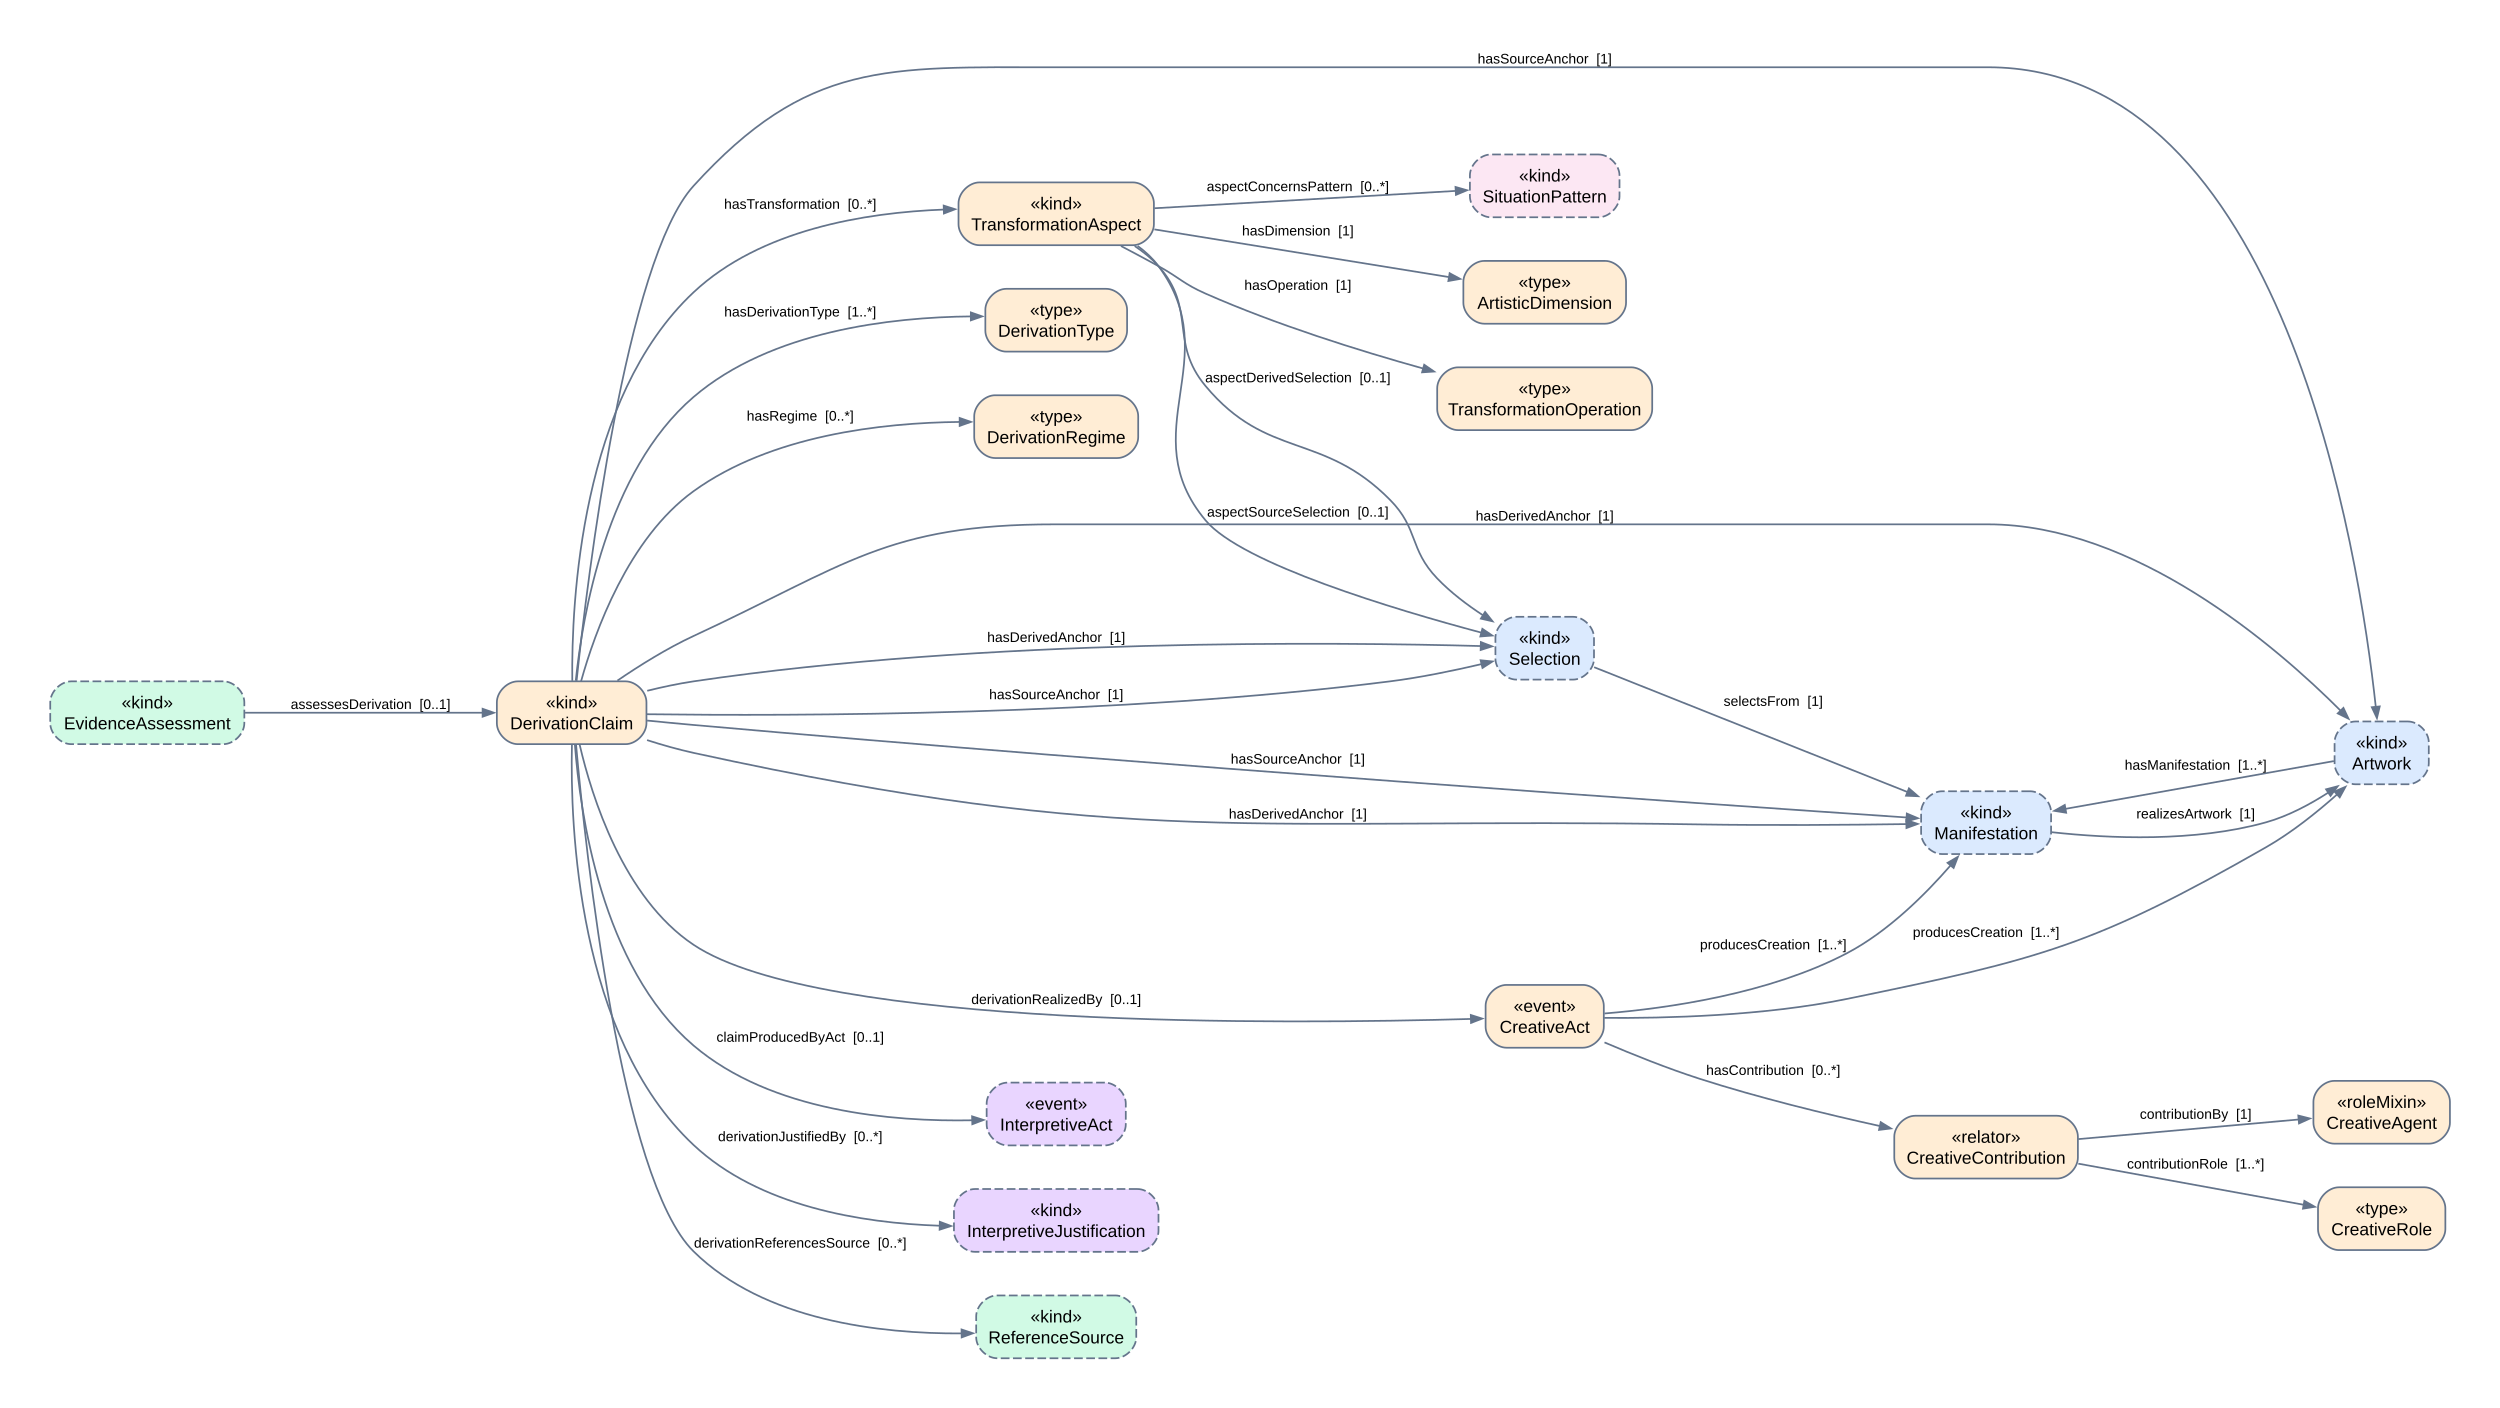
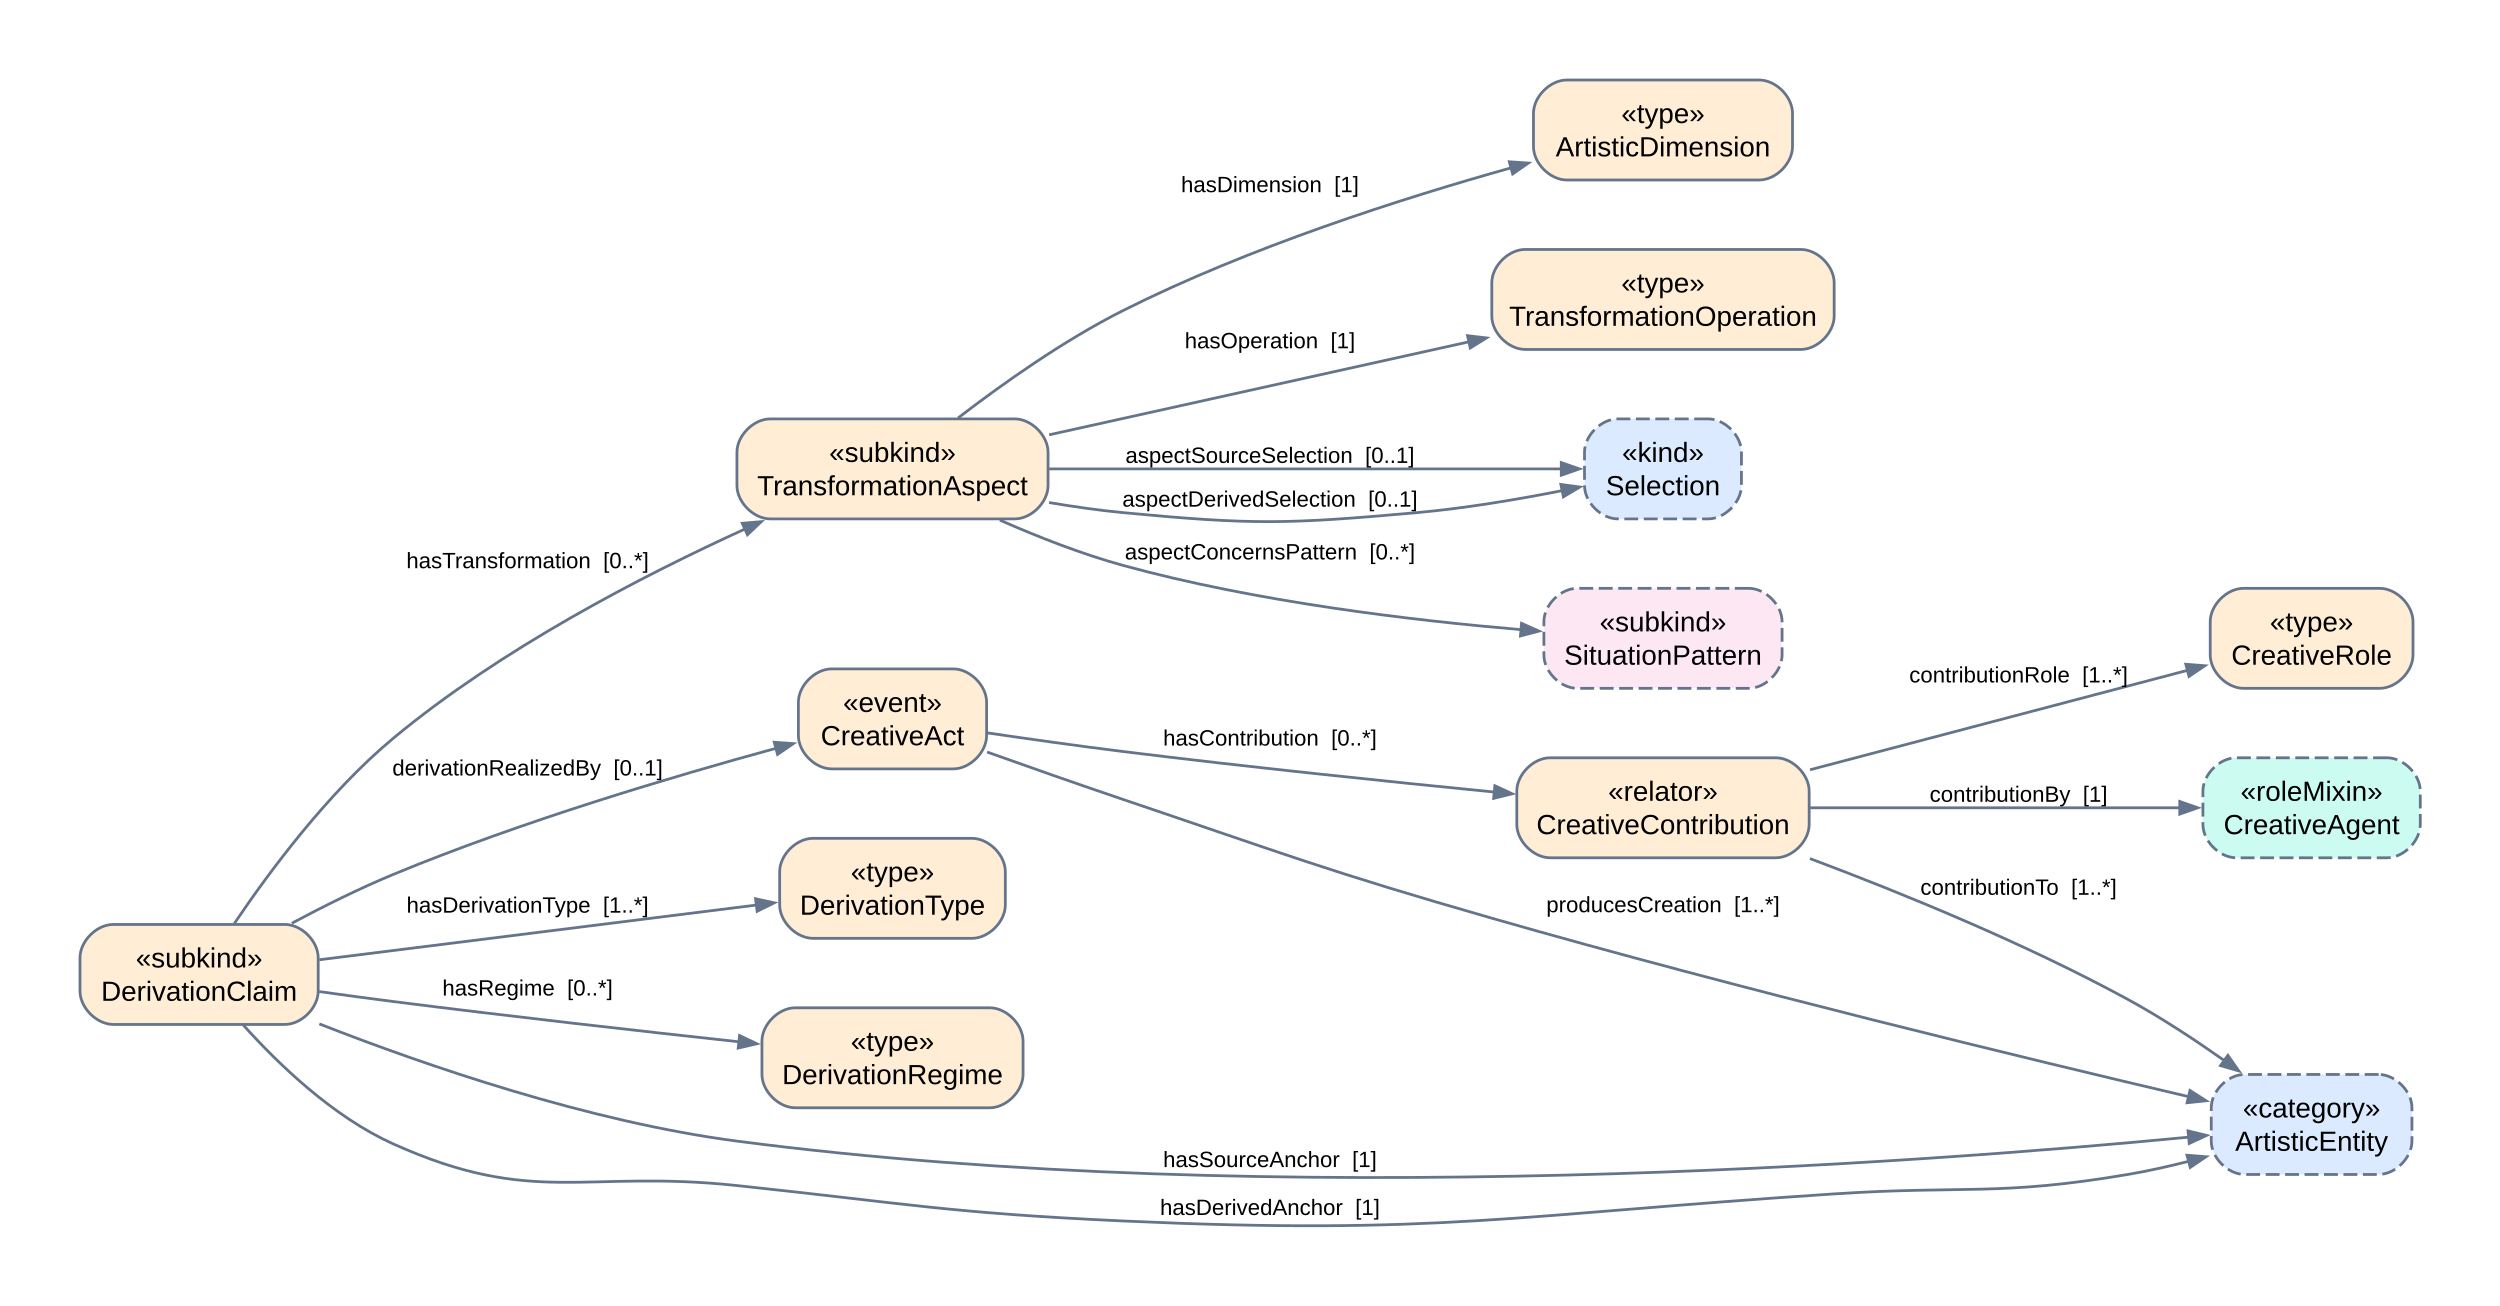
- <svg xmlns="http://www.w3.org/2000/svg" width="1433pt" height="807pt" viewBox="0.00 0.00 1433.00 807.00">
-   <g id="graph0" class="graph" transform="scale(1 1) rotate(0) translate(28.8 778.55)">
-     <polygon fill="white" stroke="none" points="-28.8,28.8 -28.8,-778.55 1404.3,-778.55 1404.3,28.8 -28.8,28.8" />
+ <svg xmlns="http://www.w3.org/2000/svg" width="900pt" height="470pt" viewBox="0.00 0.00 900.00 470.00">
+   <g id="graph0" class="graph" transform="scale(1 1) rotate(0) translate(28.8 441.36)">
+     <polygon fill="white" stroke="none" points="-28.8,28.8 -28.8,-441.36 871.3,-441.36 871.3,28.8 -28.8,28.8" />
    <g id="node1" class="node">
-       <path fill="#ffedd5" stroke="#64748b" d="M329.75,-388C329.75,-388 268,-388 268,-388 262,-388 256,-382 256,-376 256,-376 256,-364 256,-364 256,-358 262,-352 268,-352 268,-352 329.75,-352 329.75,-352 335.75,-352 341.75,-358 341.75,-364 341.75,-364 341.75,-376 341.75,-376 341.75,-382 335.75,-388 329.75,-388" />
-       <text xml:space="preserve" text-anchor="middle" x="298.88" y="-372.5" font-family="Arial" font-size="10.00">«kind»</text>
-       <text xml:space="preserve" text-anchor="middle" x="298.88" y="-360.5" font-family="Arial" font-size="10.00">DerivationClaim</text>
+       <path fill="#ffedd5" stroke="#64748b" d="M73.75,-108.56C73.75,-108.56 12,-108.56 12,-108.56 6,-108.56 0,-102.56 0,-96.56 0,-96.56 0,-84.56 0,-84.56 0,-78.56 6,-72.56 12,-72.56 12,-72.56 73.75,-72.56 73.75,-72.56 79.75,-72.56 85.75,-78.56 85.75,-84.56 85.75,-84.56 85.75,-96.56 85.75,-96.56 85.75,-102.56 79.75,-108.56 73.75,-108.56" />
+       <text xml:space="preserve" text-anchor="middle" x="42.88" y="-93.06" font-family="Arial" font-size="10.00">«subkind»</text>
+       <text xml:space="preserve" text-anchor="middle" x="42.88" y="-81.06" font-family="Arial" font-size="10.00">DerivationClaim</text>
    </g>
    <g id="node2" class="node">
-       <path fill="#ffedd5" stroke="#64748b" d="M620.62,-674C620.62,-674 532.62,-674 532.62,-674 526.62,-674 520.62,-668 520.62,-662 520.62,-662 520.62,-650 520.62,-650 520.62,-644 526.62,-638 532.62,-638 532.62,-638 620.62,-638 620.62,-638 626.62,-638 632.62,-644 632.62,-650 632.62,-650 632.62,-662 632.62,-662 632.62,-668 626.62,-674 620.62,-674" />
-       <text xml:space="preserve" text-anchor="middle" x="576.62" y="-658.5" font-family="Arial" font-size="10.00">«kind»</text>
-       <text xml:space="preserve" text-anchor="middle" x="576.62" y="-646.5" font-family="Arial" font-size="10.00">TransformationAspect</text>
+       <path fill="#ffedd5" stroke="#64748b" d="M336.5,-290.56C336.5,-290.56 248.5,-290.56 248.5,-290.56 242.5,-290.56 236.5,-284.56 236.5,-278.56 236.5,-278.56 236.5,-266.56 236.5,-266.56 236.5,-260.56 242.5,-254.56 248.5,-254.56 248.5,-254.56 336.5,-254.56 336.5,-254.56 342.5,-254.56 348.5,-260.56 348.5,-266.56 348.5,-266.56 348.5,-278.56 348.5,-278.56 348.5,-284.56 342.5,-290.56 336.5,-290.56" />
+       <text xml:space="preserve" text-anchor="middle" x="292.5" y="-275.06" font-family="Arial" font-size="10.00">«subkind»</text>
+       <text xml:space="preserve" text-anchor="middle" x="292.5" y="-263.06" font-family="Arial" font-size="10.00">TransformationAspect</text>
+     </g>
+     <g id="edge5" class="edge">
+       <path fill="none" stroke="#64748b" d="M55.57,-108.91C68.06,-127.43 89.23,-156.01 112.75,-175.56 151.35,-207.64 202.2,-234 239.79,-251.1" />
+       <polygon fill="#64748b" stroke="#64748b" points="238.41,-252.98 245.27,-253.57 240.27,-248.83 238.41,-252.98" />
+       <text xml:space="preserve" text-anchor="middle" x="161.12" y="-236.81" font-family="Arial" font-size="8.00">hasTransformation  [0..*]</text>
+     </g>
+     <g id="node3" class="node">
+       <path fill="#ffedd5" stroke="#64748b" d="M314.38,-200.56C314.38,-200.56 270.62,-200.56 270.62,-200.56 264.62,-200.56 258.62,-194.56 258.62,-188.56 258.62,-188.56 258.62,-176.56 258.62,-176.56 258.62,-170.56 264.62,-164.56 270.62,-164.56 270.62,-164.56 314.38,-164.56 314.38,-164.56 320.38,-164.56 326.38,-170.56 326.38,-176.56 326.38,-176.56 326.38,-188.56 326.38,-188.56 326.38,-194.56 320.38,-200.56 314.38,-200.56" />
+       <text xml:space="preserve" text-anchor="middle" x="292.5" y="-185.06" font-family="Arial" font-size="10.00">«event»</text>
+       <text xml:space="preserve" text-anchor="middle" x="292.5" y="-173.06" font-family="Arial" font-size="10.00">CreativeAct</text>
+     </g>
+     <g id="edge11" class="edge">
+       <path fill="none" stroke="#64748b" d="M76.24,-108.99C87.58,-115.04 100.53,-121.5 112.75,-126.56 158.89,-145.67 214,-162 250.72,-172.02" />
+       <polygon fill="#64748b" stroke="#64748b" points="249.93,-174.16 256.8,-173.66 251.12,-169.77 249.93,-174.16" />
+       <text xml:space="preserve" text-anchor="middle" x="161.12" y="-162.18" font-family="Arial" font-size="8.00">derivationRealizedBy  [0..1]</text>
+     </g>
+     <g id="node5" class="node">
+       <path fill="#ffedd5" stroke="#64748b" d="M321.12,-139.56C321.12,-139.56 263.88,-139.56 263.88,-139.56 257.88,-139.56 251.88,-133.56 251.88,-127.56 251.88,-127.56 251.88,-115.56 251.88,-115.56 251.88,-109.56 257.88,-103.56 263.88,-103.56 263.88,-103.56 321.12,-103.56 321.12,-103.56 327.12,-103.56 333.12,-109.56 333.12,-115.56 333.12,-115.56 333.12,-127.56 333.12,-127.56 333.12,-133.56 327.12,-139.56 321.12,-139.56" />
+       <text xml:space="preserve" text-anchor="middle" x="292.5" y="-124.06" font-family="Arial" font-size="10.00">«type»</text>
+       <text xml:space="preserve" text-anchor="middle" x="292.5" y="-112.06" font-family="Arial" font-size="10.00">DerivationType</text>
+     </g>
+     <g id="edge3" class="edge">
+       <path fill="none" stroke="#64748b" d="M86.16,-95.85C129.91,-101.33 198.09,-109.86 243.75,-115.58" />
+       <polygon fill="#64748b" stroke="#64748b" points="243.2,-117.8 249.94,-116.35 243.77,-113.29 243.2,-117.8" />
+       <text xml:space="preserve" text-anchor="middle" x="161.12" y="-112.8" font-family="Arial" font-size="8.00">hasDerivationType  [1..*]</text>
+     </g>
+     <g id="node6" class="node">
+       <path fill="#ffedd5" stroke="#64748b" d="M327.5,-78.56C327.5,-78.56 257.5,-78.56 257.5,-78.56 251.5,-78.56 245.5,-72.56 245.5,-66.56 245.5,-66.56 245.5,-54.56 245.5,-54.56 245.5,-48.56 251.5,-42.56 257.5,-42.56 257.5,-42.56 327.5,-42.56 327.5,-42.56 333.5,-42.56 339.5,-48.56 339.5,-54.56 339.5,-54.56 339.5,-66.56 339.5,-66.56 339.5,-72.56 333.5,-78.56 327.5,-78.56" />
+       <text xml:space="preserve" text-anchor="middle" x="292.5" y="-63.06" font-family="Arial" font-size="10.00">«type»</text>
+       <text xml:space="preserve" text-anchor="middle" x="292.5" y="-51.06" font-family="Arial" font-size="10.00">DerivationRegime</text>
+     </g>
+     <g id="edge4" class="edge">
+       <path fill="none" stroke="#64748b" d="M86.1,-84.39C94.9,-83.16 104.12,-81.91 112.75,-80.81 154.51,-75.49 201.86,-70.16 237.33,-66.3" />
+       <polygon fill="#64748b" stroke="#64748b" points="237.44,-68.58 243.66,-65.61 236.95,-64.05 237.44,-68.58" />
+       <text xml:space="preserve" text-anchor="middle" x="161.12" y="-82.96" font-family="Arial" font-size="8.00">hasRegime  [0..*]</text>
+     </g>
+     <g id="node10" class="node">
+       <path fill="#dbeafe" stroke="#64748b" stroke-dasharray="5,2" d="M827.5,-54.56C827.5,-54.56 779.25,-54.56 779.25,-54.56 773.25,-54.56 767.25,-48.56 767.25,-42.56 767.25,-42.56 767.25,-30.56 767.25,-30.56 767.25,-24.56 773.25,-18.56 779.25,-18.56 779.25,-18.56 827.5,-18.56 827.5,-18.56 833.5,-18.56 839.5,-24.56 839.5,-30.56 839.5,-30.56 839.5,-42.56 839.5,-42.56 839.5,-48.56 833.5,-54.56 827.5,-54.56" />
+       <text xml:space="preserve" text-anchor="middle" x="803.38" y="-39.06" font-family="Arial" font-size="10.00">«category»</text>
+       <text xml:space="preserve" text-anchor="middle" x="803.38" y="-27.06" font-family="Arial" font-size="10.00">ArtisticEntity</text>
+     </g>
+     <g id="edge1" class="edge">
+       <path fill="none" stroke="#64748b" d="M86.15,-72.76C124.56,-57.72 183.19,-37.54 236.5,-30.56 430.07,-5.19 664.08,-22.82 759.12,-31.98" />
+       <polygon fill="#64748b" stroke="#64748b" points="758.88,-34.24 765.57,-32.61 759.32,-29.71 758.88,-34.24" />
+       <text xml:space="preserve" text-anchor="middle" x="428.38" y="-21.21" font-family="Arial" font-size="8.00">hasSourceAnchor  [1]</text>
+     </g>
+     <g id="edge2" class="edge">
+       <path fill="none" stroke="#64748b" d="M58.8,-72.33C71.54,-58.13 91.19,-39.26 112.75,-29.56 163.28,-6.83 181.41,-20.42 236.5,-14.56 298.19,-7.99 313.53,-4.64 375.5,-1.81 489.24,3.4 517.88,-4.11 631.5,-11.56 678.5,-14.64 690.81,-10.69 737.25,-18.56 744.38,-19.77 751.86,-21.44 759.1,-23.28" />
+       <polygon fill="#64748b" stroke="#64748b" points="758.51,-25.48 765.38,-24.94 759.68,-21.08 758.51,-25.48" />
+       <text xml:space="preserve" text-anchor="middle" x="428.38" y="-3.96" font-family="Arial" font-size="8.00">hasDerivedAnchor  [1]</text>
+     </g>
+     <g id="node7" class="node">
+       <path fill="#ffedd5" stroke="#64748b" d="M604.5,-412.56C604.5,-412.56 535.25,-412.56 535.25,-412.56 529.25,-412.56 523.25,-406.56 523.25,-400.56 523.25,-400.56 523.25,-388.56 523.25,-388.56 523.25,-382.56 529.25,-376.56 535.25,-376.56 535.25,-376.56 604.5,-376.56 604.5,-376.56 610.5,-376.56 616.5,-382.56 616.5,-388.56 616.5,-388.56 616.5,-400.56 616.5,-400.56 616.5,-406.56 610.5,-412.56 604.5,-412.56" />
+       <text xml:space="preserve" text-anchor="middle" x="569.88" y="-397.06" font-family="Arial" font-size="10.00">«type»</text>
+       <text xml:space="preserve" text-anchor="middle" x="569.88" y="-385.06" font-family="Arial" font-size="10.00">ArtisticDimension</text>
+     </g>
+     <g id="edge6" class="edge">
+       <path fill="none" stroke="#64748b" d="M316.08,-290.87C331.97,-303.09 354.12,-318.81 375.5,-329.56 420.78,-352.32 475.86,-369.95 515.63,-381.06" />
+       <polygon fill="#64748b" stroke="#64748b" points="514.55,-383.12 521.42,-382.66 515.76,-378.74 514.55,-383.12" />
+       <text xml:space="preserve" text-anchor="middle" x="428.38" y="-372.18" font-family="Arial" font-size="8.00">hasDimension  [1]</text>
+     </g>
+     <g id="node8" class="node">
+       <path fill="#ffedd5" stroke="#64748b" d="M619.5,-351.56C619.5,-351.56 520.25,-351.56 520.25,-351.56 514.25,-351.56 508.25,-345.56 508.25,-339.56 508.25,-339.56 508.25,-327.56 508.25,-327.56 508.25,-321.56 514.25,-315.56 520.25,-315.56 520.25,-315.56 619.5,-315.56 619.5,-315.56 625.5,-315.56 631.5,-321.56 631.5,-327.56 631.5,-327.56 631.5,-339.56 631.5,-339.56 631.5,-345.56 625.5,-351.56 619.5,-351.56" />
+       <text xml:space="preserve" text-anchor="middle" x="569.88" y="-336.06" font-family="Arial" font-size="10.00">«type»</text>
+       <text xml:space="preserve" text-anchor="middle" x="569.88" y="-324.06" font-family="Arial" font-size="10.00">TransformationOperation</text>
+     </g>
+     <g id="edge7" class="edge">
+       <path fill="none" stroke="#64748b" d="M348.89,-284.83C392.49,-294.49 453.46,-307.99 500.16,-318.34" />
+       <polygon fill="#64748b" stroke="#64748b" points="499.51,-320.52 506.34,-319.71 500.49,-316.08 499.51,-320.52" />
+       <text xml:space="preserve" text-anchor="middle" x="428.38" y="-315.98" font-family="Arial" font-size="8.00">hasOperation  [1]</text>
+     </g>
+     <g id="node11" class="node">
+       <path fill="#dbeafe" stroke="#64748b" stroke-dasharray="5,2" d="M586.12,-290.56C586.12,-290.56 553.62,-290.56 553.62,-290.56 547.62,-290.56 541.62,-284.56 541.62,-278.56 541.62,-278.56 541.62,-266.56 541.62,-266.56 541.62,-260.56 547.62,-254.56 553.62,-254.56 553.62,-254.56 586.12,-254.56 586.12,-254.56 592.12,-254.56 598.12,-260.56 598.12,-266.56 598.12,-266.56 598.12,-278.56 598.12,-278.56 598.12,-284.56 592.12,-290.56 586.12,-290.56" />
+       <text xml:space="preserve" text-anchor="middle" x="569.88" y="-275.06" font-family="Arial" font-size="10.00">«kind»</text>
+       <text xml:space="preserve" text-anchor="middle" x="569.88" y="-263.06" font-family="Arial" font-size="10.00">Selection</text>
+     </g>
+     <g id="edge8" class="edge">
+       <path fill="none" stroke="#64748b" d="M348.89,-272.56C403.98,-272.56 486.81,-272.56 533.54,-272.56" />
+       <polygon fill="#64748b" stroke="#64748b" points="533.26,-274.83 539.76,-272.56 533.26,-270.28 533.26,-274.83" />
+       <text xml:space="preserve" text-anchor="middle" x="428.38" y="-274.71" font-family="Arial" font-size="8.00">aspectSourceSelection  [0..1]</text>
+     </g>
+     <g id="edge9" class="edge">
+       <path fill="none" stroke="#64748b" d="M348.87,-260.45C357.74,-258.94 366.84,-257.63 375.5,-256.81 422.29,-252.36 434.44,-252.63 481.25,-256.81 498.71,-258.37 517.91,-261.63 533.87,-264.79" />
+       <polygon fill="#64748b" stroke="#64748b" points="533.11,-266.96 539.94,-266.03 534.02,-262.5 533.11,-266.96" />
+       <text xml:space="preserve" text-anchor="middle" x="428.38" y="-258.96" font-family="Arial" font-size="8.00">aspectDerivedSelection  [0..1]</text>
+     </g>
+     <g id="node13" class="node">
+       <path fill="#fce7f3" stroke="#64748b" stroke-dasharray="5,2" d="M600.75,-229.56C600.75,-229.56 539,-229.56 539,-229.56 533,-229.56 527,-223.56 527,-217.56 527,-217.56 527,-205.56 527,-205.56 527,-199.56 533,-193.56 539,-193.56 539,-193.56 600.75,-193.56 600.75,-193.56 606.75,-193.56 612.75,-199.56 612.75,-205.56 612.75,-205.56 612.75,-217.56 612.75,-217.56 612.75,-223.56 606.75,-229.56 600.75,-229.56" />
+       <text xml:space="preserve" text-anchor="middle" x="569.88" y="-214.06" font-family="Arial" font-size="10.00">«subkind»</text>
+       <text xml:space="preserve" text-anchor="middle" x="569.88" y="-202.06" font-family="Arial" font-size="10.00">SituationPattern</text>
+     </g>
+     <g id="edge10" class="edge">
+       <path fill="none" stroke="#64748b" d="M331.13,-254.13C344.82,-248.1 360.59,-241.9 375.5,-237.81 423.28,-224.69 479.58,-218 519.07,-214.66" />
+       <polygon fill="#64748b" stroke="#64748b" points="518.94,-216.96 525.23,-214.16 518.57,-212.42 518.94,-216.96" />
+       <text xml:space="preserve" text-anchor="middle" x="428.38" y="-239.96" font-family="Arial" font-size="8.00">aspectConcernsPattern  [0..*]</text>
+     </g>
+     <g id="node4" class="node">
+       <path fill="#ffedd5" stroke="#64748b" d="M610.5,-168.56C610.5,-168.56 529.25,-168.56 529.25,-168.56 523.25,-168.56 517.25,-162.56 517.25,-156.56 517.25,-156.56 517.25,-144.56 517.25,-144.56 517.25,-138.56 523.25,-132.56 529.25,-132.56 529.25,-132.56 610.5,-132.56 610.5,-132.56 616.5,-132.56 622.5,-138.56 622.5,-144.56 622.5,-144.56 622.5,-156.56 622.5,-156.56 622.5,-162.56 616.5,-168.56 610.5,-168.56" />
+       <text xml:space="preserve" text-anchor="middle" x="569.88" y="-153.06" font-family="Arial" font-size="10.00">«relator»</text>
+       <text xml:space="preserve" text-anchor="middle" x="569.88" y="-141.06" font-family="Arial" font-size="10.00">CreativeContribution</text>
+     </g>
+     <g id="edge13" class="edge">
+       <path fill="none" stroke="#64748b" d="M326.58,-177.53C341.51,-175.33 359.37,-172.81 375.5,-170.81 420.22,-165.26 470.89,-160 509.14,-156.22" />
+       <polygon fill="#64748b" stroke="#64748b" points="509.35,-158.49 515.6,-155.59 508.91,-153.96 509.35,-158.49" />
+       <text xml:space="preserve" text-anchor="middle" x="428.38" y="-172.96" font-family="Arial" font-size="8.00">hasContribution  [0..*]</text>
    </g>
    <g id="edge12" class="edge">
-       <path fill="none" stroke="#64748b" d="M299.23,-388.27C298.71,-433.29 304,-550.28 368.75,-611 407.02,-646.89 466.93,-656.75 512.45,-658.44" />
-       <polygon fill="#64748b" stroke="#64748b" points="512.12,-660.71 518.69,-658.62 512.25,-656.16 512.12,-660.71" />
-       <text xml:space="preserve" text-anchor="middle" x="429.88" y="-658.86" font-family="Arial" font-size="8.00">hasTransformation  [0..*]</text>
+       <path fill="none" stroke="#64748b" d="M326.54,-170.63C341.46,-165.31 359.33,-159.02 375.5,-153.56 434.22,-133.72 448.67,-127.9 508.25,-110.81 596.91,-85.37 701.92,-59.99 759.41,-46.49" />
+       <polygon fill="#64748b" stroke="#64748b" points="759.58,-48.79 765.39,-45.09 758.54,-44.36 759.58,-48.79" />
+       <text xml:space="preserve" text-anchor="middle" x="569.88" y="-112.96" font-family="Arial" font-size="8.00">producesCreation  [1..*]</text>
    </g>
-     <g id="node3" class="node">
-       <path fill="#ffedd5" stroke="#64748b" d="M878.5,-214C878.5,-214 834.75,-214 834.75,-214 828.75,-214 822.75,-208 822.75,-202 822.75,-202 822.75,-190 822.75,-190 822.75,-184 828.75,-178 834.75,-178 834.75,-178 878.5,-178 878.5,-178 884.5,-178 890.5,-184 890.5,-190 890.5,-190 890.5,-202 890.5,-202 890.5,-208 884.5,-214 878.5,-214" />
-       <text xml:space="preserve" text-anchor="middle" x="856.62" y="-198.5" font-family="Arial" font-size="10.00">«event»</text>
-       <text xml:space="preserve" text-anchor="middle" x="856.62" y="-186.5" font-family="Arial" font-size="10.00">CreativeAct</text>
+     <g id="node9" class="node">
+       <path fill="#ffedd5" stroke="#64748b" d="M827.88,-229.56C827.88,-229.56 778.88,-229.56 778.88,-229.56 772.88,-229.56 766.88,-223.56 766.88,-217.56 766.88,-217.56 766.88,-205.56 766.88,-205.56 766.88,-199.56 772.88,-193.56 778.88,-193.56 778.88,-193.56 827.88,-193.56 827.88,-193.56 833.88,-193.56 839.88,-199.56 839.88,-205.56 839.88,-205.56 839.88,-217.56 839.88,-217.56 839.88,-223.56 833.88,-229.56 827.88,-229.56" />
+       <text xml:space="preserve" text-anchor="middle" x="803.38" y="-214.06" font-family="Arial" font-size="10.00">«type»</text>
+       <text xml:space="preserve" text-anchor="middle" x="803.38" y="-202.06" font-family="Arial" font-size="10.00">CreativeRole</text>
    </g>
-     <g id="edge19" class="edge">
-       <path fill="none" stroke="#64748b" d="M303.48,-351.63C310.39,-321.89 328.52,-263.85 368.75,-237 441.21,-188.64 710.82,-191.49 814.57,-194.5" />
-       <polygon fill="#64748b" stroke="#64748b" points="814.26,-196.77 820.82,-194.69 814.4,-192.22 814.26,-196.77" />
-       <text xml:space="preserve" text-anchor="middle" x="576.62" y="-203.02" font-family="Arial" font-size="8.00">derivationRealizedBy  [0..1]</text>
+     <g id="edge16" class="edge">
+       <path fill="none" stroke="#64748b" d="M622.83,-164.25C663.82,-175.05 720.34,-189.94 758.94,-200.11" />
+       <polygon fill="#64748b" stroke="#64748b" points="758.09,-202.24 764.95,-201.7 759.25,-197.84 758.09,-202.24" />
+       <text xml:space="preserve" text-anchor="middle" x="697.88" y="-195.68" font-family="Arial" font-size="8.00">contributionRole  [1..*]</text>
    </g>
-     <g id="node6" class="node">
-       <path fill="#ffedd5" stroke="#64748b" d="M605.25,-613C605.25,-613 548,-613 548,-613 542,-613 536,-607 536,-601 536,-601 536,-589 536,-589 536,-583 542,-577 548,-577 548,-577 605.25,-577 605.25,-577 611.25,-577 617.25,-583 617.25,-589 617.25,-589 617.25,-601 617.25,-601 617.25,-607 611.25,-613 605.25,-613" />
-       <text xml:space="preserve" text-anchor="middle" x="576.62" y="-597.5" font-family="Arial" font-size="10.00">«type»</text>
-       <text xml:space="preserve" text-anchor="middle" x="576.62" y="-585.5" font-family="Arial" font-size="10.00">DerivationType</text>
-     </g>
-     <g id="edge10" class="edge">
-       <path fill="none" stroke="#64748b" d="M301.23,-388.38C304.99,-425.23 318.83,-508.24 368.75,-551 413.04,-588.94 481.99,-596.74 527.96,-597.19" />
-       <polygon fill="#64748b" stroke="#64748b" points="527.69,-599.47 534.19,-597.2 527.69,-594.92 527.69,-599.47" />
-       <text xml:space="preserve" text-anchor="middle" x="429.88" y="-597.13" font-family="Arial" font-size="8.00">hasDerivationType  [1..*]</text>
-     </g>
-     <g id="node7" class="node">
-       <path fill="#ffedd5" stroke="#64748b" d="M611.62,-552C611.62,-552 541.62,-552 541.62,-552 535.62,-552 529.62,-546 529.62,-540 529.62,-540 529.62,-528 529.62,-528 529.62,-522 535.62,-516 541.62,-516 541.62,-516 611.62,-516 611.62,-516 617.62,-516 623.62,-522 623.62,-528 623.62,-528 623.62,-540 623.62,-540 623.62,-546 617.62,-552 611.62,-552" />
-       <text xml:space="preserve" text-anchor="middle" x="576.62" y="-536.5" font-family="Arial" font-size="10.00">«type»</text>
-       <text xml:space="preserve" text-anchor="middle" x="576.62" y="-524.5" font-family="Arial" font-size="10.00">DerivationRegime</text>
-     </g>
-     <g id="edge11" class="edge">
-       <path fill="none" stroke="#64748b" d="M304.28,-388.08C312.12,-416.19 331.33,-469.98 368.75,-497 413.12,-529.04 476.51,-536.24 521.41,-536.7" />
-       <polygon fill="#64748b" stroke="#64748b" points="521.27,-538.98 527.77,-536.71 521.28,-534.43 521.27,-538.98" />
-       <text xml:space="preserve" text-anchor="middle" x="429.88" y="-537.44" font-family="Arial" font-size="8.00">hasRegime  [0..*]</text>
-     </g>
-     <g id="node11" class="node">
-       <path fill="#dbeafe" stroke="#64748b" stroke-dasharray="5,2" d="M1351.38,-365C1351.38,-365 1321.38,-365 1321.38,-365 1315.38,-365 1309.38,-359 1309.38,-353 1309.38,-353 1309.38,-341 1309.38,-341 1309.38,-335 1315.38,-329 1321.38,-329 1321.38,-329 1351.38,-329 1351.38,-329 1357.38,-329 1363.38,-335 1363.38,-341 1363.38,-341 1363.38,-353 1363.38,-353 1363.38,-359 1357.38,-365 1351.38,-365" />
-       <text xml:space="preserve" text-anchor="middle" x="1336.38" y="-349.5" font-family="Arial" font-size="10.00">«kind»</text>
-       <text xml:space="preserve" text-anchor="middle" x="1336.38" y="-337.5" font-family="Arial" font-size="10.00">Artwork</text>
-     </g>
-     <g id="edge4" class="edge">
-       <path fill="none" stroke="#64748b" d="M301.7,-388.28C307.91,-447.01 330,-629.46 368.75,-672 433.92,-743.56 478.84,-740 575.62,-740 575.62,-740 575.62,-740 1110.62,-740 1280.04,-740 1323.5,-461.39 1333,-373.34" />
-       <polygon fill="#64748b" stroke="#64748b" points="1335.26,-373.63 1333.66,-366.93 1330.73,-373.17 1335.26,-373.63" />
-       <text xml:space="preserve" text-anchor="middle" x="856.62" y="-742.15" font-family="Arial" font-size="8.00">hasSourceAnchor  [1]</text>
-     </g>
-     <g id="edge7" class="edge">
-       <path fill="none" stroke="#64748b" d="M325.1,-388.43C337.74,-397.06 353.56,-406.96 368.75,-414 456.06,-454.49 479.38,-478 575.62,-478 575.62,-478 575.62,-478 1110.62,-478 1194.78,-478 1275.5,-408.6 1313.2,-370.82" />
-       <polygon fill="#64748b" stroke="#64748b" points="1314.45,-372.8 1317.38,-366.57 1311.2,-369.61 1314.45,-372.8" />
-       <text xml:space="preserve" text-anchor="middle" x="856.62" y="-480.15" font-family="Arial" font-size="8.00">hasDerivedAnchor  [1]</text>
+     <g id="edge15" class="edge">
+       <path fill="none" stroke="#64748b" d="M622.77,-132.28C656.27,-119.71 700.32,-101.68 737.25,-81.56 749.04,-75.13 761.32,-67.06 772,-59.52" />
+       <polygon fill="#64748b" stroke="#64748b" points="773.23,-61.44 777.19,-55.81 770.58,-57.74 773.23,-61.44" />
+       <text xml:space="preserve" text-anchor="middle" x="697.88" y="-119.23" font-family="Arial" font-size="8.00">contributionTo  [1..*]</text>
    </g>
    <g id="node12" class="node">
-       <path fill="#dbeafe" stroke="#64748b" stroke-dasharray="5,2" d="M1134.88,-325C1134.88,-325 1084.38,-325 1084.38,-325 1078.38,-325 1072.38,-319 1072.38,-313 1072.38,-313 1072.38,-301 1072.38,-301 1072.38,-295 1078.38,-289 1084.38,-289 1084.38,-289 1134.88,-289 1134.88,-289 1140.88,-289 1146.88,-295 1146.88,-301 1146.88,-301 1146.88,-313 1146.88,-313 1146.88,-319 1140.88,-325 1134.88,-325" />
-       <text xml:space="preserve" text-anchor="middle" x="1109.62" y="-309.5" font-family="Arial" font-size="10.00">«kind»</text>
-       <text xml:space="preserve" text-anchor="middle" x="1109.62" y="-297.5" font-family="Arial" font-size="10.00">Manifestation</text>
-     </g>
-     <g id="edge5" class="edge">
-       <path fill="none" stroke="#64748b" d="M342.11,-365.53C350.91,-364.65 360.13,-363.76 368.75,-363 632.21,-339.65 949,-317.73 1064.09,-309.97" />
-       <polygon fill="#64748b" stroke="#64748b" points="1064.19,-312.24 1070.52,-309.54 1063.88,-307.7 1064.19,-312.24" />
-       <text xml:space="preserve" text-anchor="middle" x="715.12" y="-340.8" font-family="Arial" font-size="8.00">hasSourceAnchor  [1]</text>
-     </g>
-     <g id="edge8" class="edge">
-       <path fill="none" stroke="#64748b" d="M342.1,-354.32C350.81,-351.53 360.01,-348.91 368.75,-347 619.7,-292.19 688.41,-310.2 945.25,-306 985.55,-305.34 1031.45,-305.72 1064.32,-306.19" />
-       <polygon fill="#64748b" stroke="#64748b" points="1063.92,-308.46 1070.45,-306.28 1063.98,-303.91 1063.92,-308.46" />
-       <text xml:space="preserve" text-anchor="middle" x="715.12" y="-309.31" font-family="Arial" font-size="8.00">hasDerivedAnchor  [1]</text>
-     </g>
-     <g id="node13" class="node">
-       <path fill="#dbeafe" stroke="#64748b" stroke-dasharray="5,2" d="M872.88,-425C872.88,-425 840.38,-425 840.38,-425 834.38,-425 828.38,-419 828.38,-413 828.38,-413 828.38,-401 828.38,-401 828.38,-395 834.38,-389 840.38,-389 840.38,-389 872.88,-389 872.88,-389 878.88,-389 884.88,-395 884.88,-401 884.88,-401 884.88,-413 884.88,-413 884.88,-419 878.88,-425 872.88,-425" />
-       <text xml:space="preserve" text-anchor="middle" x="856.62" y="-409.5" font-family="Arial" font-size="10.00">«kind»</text>
-       <text xml:space="preserve" text-anchor="middle" x="856.62" y="-397.5" font-family="Arial" font-size="10.00">Selection</text>
-     </g>
-     <g id="edge6" class="edge">
-       <path fill="none" stroke="#64748b" d="M342.04,-369.16C424.31,-368.06 611.87,-368.23 768,-388 785.52,-390.22 804.72,-394.2 820.67,-397.95" />
-       <polygon fill="#64748b" stroke="#64748b" points="819.89,-400.1 826.74,-399.41 820.95,-395.68 819.89,-400.1" />
-       <text xml:space="preserve" text-anchor="middle" x="576.62" y="-377.77" font-family="Arial" font-size="8.00">hasSourceAnchor  [1]</text>
-     </g>
-     <g id="edge9" class="edge">
-       <path fill="none" stroke="#64748b" d="M342.2,-382.6C350.91,-384.75 360.07,-386.71 368.75,-388 536.21,-412.85 739.39,-410.46 820.1,-408.23" />
-       <polygon fill="#64748b" stroke="#64748b" points="820.03,-410.51 826.47,-408.05 819.9,-405.96 820.03,-410.51" />
-       <text xml:space="preserve" text-anchor="middle" x="576.62" y="-410.57" font-family="Arial" font-size="8.00">hasDerivedAnchor  [1]</text>
-     </g>
-     <g id="node14" class="node">
-       <path fill="#e9d5ff" stroke="#64748b" stroke-dasharray="5,2" d="M604.5,-158C604.5,-158 548.75,-158 548.75,-158 542.75,-158 536.75,-152 536.75,-146 536.75,-146 536.75,-134 536.75,-134 536.75,-128 542.75,-122 548.75,-122 548.75,-122 604.5,-122 604.5,-122 610.5,-122 616.5,-128 616.5,-134 616.5,-134 616.5,-146 616.5,-146 616.5,-152 610.5,-158 604.5,-158" />
-       <text xml:space="preserve" text-anchor="middle" x="576.62" y="-142.5" font-family="Arial" font-size="10.00">«event»</text>
-       <text xml:space="preserve" text-anchor="middle" x="576.62" y="-130.5" font-family="Arial" font-size="10.00">InterpretiveAct</text>
-     </g>
-     <g id="edge20" class="edge">
-       <path fill="none" stroke="#64748b" d="M300.73,-351.74C303.57,-313.4 315.83,-224.36 368.75,-179.25 413.2,-141.36 482.73,-135.48 528.74,-136.41" />
-       <polygon fill="#64748b" stroke="#64748b" points="528.4,-138.67 534.96,-136.59 528.53,-134.13 528.4,-138.67" />
-       <text xml:space="preserve" text-anchor="middle" x="429.88" y="-181.4" font-family="Arial" font-size="8.00">claimProducedByAct  [0..1]</text>
-     </g>
-     <g id="node15" class="node">
-       <path fill="#e9d5ff" stroke="#64748b" stroke-dasharray="5,2" d="M623.25,-97C623.25,-97 530,-97 530,-97 524,-97 518,-91 518,-85 518,-85 518,-73 518,-73 518,-67 524,-61 530,-61 530,-61 623.25,-61 623.25,-61 629.25,-61 635.25,-67 635.25,-73 635.25,-73 635.25,-85 635.25,-85 635.25,-91 629.25,-97 623.25,-97" />
-       <text xml:space="preserve" text-anchor="middle" x="576.62" y="-81.5" font-family="Arial" font-size="10.00">«kind»</text>
-       <text xml:space="preserve" text-anchor="middle" x="576.62" y="-69.5" font-family="Arial" font-size="10.00">InterpretiveJustification</text>
-     </g>
-     <g id="edge18" class="edge">
-       <path fill="none" stroke="#64748b" d="M299.03,-351.53C297.99,-305.46 302.13,-184.67 368.75,-122.25 406.26,-87.1 464.67,-77.47 509.87,-75.96" />
-       <polygon fill="#64748b" stroke="#64748b" points="509.9,-78.23 516.35,-75.8 509.79,-73.68 509.9,-78.23" />
-       <text xml:space="preserve" text-anchor="middle" x="429.88" y="-124.4" font-family="Arial" font-size="8.00">derivationJustifiedBy  [0..*]</text>
-     </g>
-     <g id="node17" class="node">
-       <path fill="#d1fae5" stroke="#64748b" stroke-dasharray="5,2" d="M610.5,-36C610.5,-36 542.75,-36 542.75,-36 536.75,-36 530.75,-30 530.75,-24 530.75,-24 530.75,-12 530.75,-12 530.75,-6 536.75,0 542.75,0 542.75,0 610.5,0 610.5,0 616.5,0 622.5,-6 622.5,-12 622.5,-12 622.5,-24 622.5,-24 622.5,-30 616.5,-36 610.5,-36" />
-       <text xml:space="preserve" text-anchor="middle" x="576.62" y="-20.5" font-family="Arial" font-size="10.00">«kind»</text>
-       <text xml:space="preserve" text-anchor="middle" x="576.62" y="-8.5" font-family="Arial" font-size="10.00">ReferenceSource</text>
-     </g>
-     <g id="edge21" class="edge">
-       <path fill="none" stroke="#64748b" d="M301.41,-351.55C306.8,-291.42 326.82,-102.62 368.75,-61.25 408.99,-21.54 475.74,-13.96 522.5,-14.23" />
-       <polygon fill="#64748b" stroke="#64748b" points="522.36,-16.5 528.9,-14.32 522.43,-11.95 522.36,-16.5" />
-       <text xml:space="preserve" text-anchor="middle" x="429.88" y="-63.4" font-family="Arial" font-size="8.00">derivationReferencesSource  [0..*]</text>
-     </g>
-     <g id="node8" class="node">
-       <path fill="#ffedd5" stroke="#64748b" d="M891.25,-629C891.25,-629 822,-629 822,-629 816,-629 810,-623 810,-617 810,-617 810,-605 810,-605 810,-599 816,-593 822,-593 822,-593 891.25,-593 891.25,-593 897.25,-593 903.25,-599 903.25,-605 903.25,-605 903.25,-617 903.25,-617 903.25,-623 897.25,-629 891.25,-629" />
-       <text xml:space="preserve" text-anchor="middle" x="856.62" y="-613.5" font-family="Arial" font-size="10.00">«type»</text>
-       <text xml:space="preserve" text-anchor="middle" x="856.62" y="-601.5" font-family="Arial" font-size="10.00">ArtisticDimension</text>
-     </g>
-     <g id="edge13" class="edge">
-       <path fill="none" stroke="#64748b" d="M632.88,-647.06C681.93,-639.12 753.16,-627.59 801.78,-619.72" />
-       <polygon fill="#64748b" stroke="#64748b" points="802.13,-621.96 808.18,-618.68 801.4,-617.47 802.13,-621.96" />
-       <text xml:space="preserve" text-anchor="middle" x="715.12" y="-643.59" font-family="Arial" font-size="8.00">hasDimension  [1]</text>
-     </g>
-     <g id="node9" class="node">
-       <path fill="#ffedd5" stroke="#64748b" d="M906.25,-568C906.25,-568 807,-568 807,-568 801,-568 795,-562 795,-556 795,-556 795,-544 795,-544 795,-538 801,-532 807,-532 807,-532 906.25,-532 906.25,-532 912.25,-532 918.25,-538 918.25,-544 918.25,-544 918.25,-556 918.25,-556 918.25,-562 912.25,-568 906.25,-568" />
-       <text xml:space="preserve" text-anchor="middle" x="856.62" y="-552.5" font-family="Arial" font-size="10.00">«type»</text>
-       <text xml:space="preserve" text-anchor="middle" x="856.62" y="-540.5" font-family="Arial" font-size="10.00">TransformationOperation</text>
+       <path fill="#ccfbf1" stroke="#64748b" stroke-dasharray="5,2" d="M830.5,-168.56C830.5,-168.56 776.25,-168.56 776.25,-168.56 770.25,-168.56 764.25,-162.56 764.25,-156.56 764.25,-156.56 764.25,-144.56 764.25,-144.56 764.25,-138.56 770.25,-132.56 776.25,-132.56 776.25,-132.56 830.5,-132.56 830.5,-132.56 836.5,-132.56 842.5,-138.56 842.5,-144.56 842.5,-144.56 842.5,-156.56 842.5,-156.56 842.5,-162.56 836.5,-168.56 830.5,-168.56" />
+       <text xml:space="preserve" text-anchor="middle" x="803.38" y="-153.06" font-family="Arial" font-size="10.00">«roleMixin»</text>
+       <text xml:space="preserve" text-anchor="middle" x="803.38" y="-141.06" font-family="Arial" font-size="10.00">CreativeAgent</text>
    </g>
    <g id="edge14" class="edge">
-       <path fill="none" stroke="#64748b" d="M613.73,-637.54C620.9,-633.78 628.34,-629.81 635.25,-626 647.41,-619.29 649.54,-615.85 662.25,-610.25 702.52,-592.5 749.64,-577.71 787.28,-567.22" />
-       <polygon fill="#64748b" stroke="#64748b" points="787.55,-569.5 793.22,-565.58 786.34,-565.12 787.55,-569.5" />
-       <text xml:space="preserve" text-anchor="middle" x="715.12" y="-612.4" font-family="Arial" font-size="8.00">hasOperation  [1]</text>
-     </g>
-     <g id="edge15" class="edge">
-       <path fill="none" stroke="#64748b" d="M623.28,-637.59C627.82,-634.28 631.96,-630.44 635.25,-626 674.43,-573.04 620.01,-530.81 662.25,-480.25 683,-455.41 770.49,-429.21 820.38,-415.9" />
-       <polygon fill="#64748b" stroke="#64748b" points="820.89,-418.12 826.59,-414.26 819.72,-413.72 820.89,-418.12" />
-       <text xml:space="preserve" text-anchor="middle" x="715.12" y="-482.4" font-family="Arial" font-size="8.00">aspectSourceSelection  [0..1]</text>
-     </g>
-     <g id="edge16" class="edge">
-       <path fill="none" stroke="#64748b" d="M621.61,-637.52C626.62,-634.19 631.33,-630.36 635.25,-626 657.2,-601.59 641.2,-582.44 662.25,-557.25 697.66,-514.87 729.19,-531.29 768,-492 784.39,-475.41 778.86,-463.84 795,-447 802.65,-439.01 812.18,-431.8 821.39,-425.78" />
-       <polygon fill="#64748b" stroke="#64748b" points="822.45,-427.8 826.74,-422.41 820.03,-423.95 822.45,-427.8" />
-       <text xml:space="preserve" text-anchor="middle" x="715.12" y="-559.4" font-family="Arial" font-size="8.00">aspectDerivedSelection  [0..1]</text>
-     </g>
-     <g id="node16" class="node">
-       <path fill="#fce7f3" stroke="#64748b" stroke-dasharray="5,2" d="M887.5,-690C887.5,-690 825.75,-690 825.75,-690 819.75,-690 813.75,-684 813.75,-678 813.75,-678 813.75,-666 813.75,-666 813.75,-660 819.75,-654 825.75,-654 825.75,-654 887.5,-654 887.5,-654 893.5,-654 899.5,-660 899.5,-666 899.5,-666 899.5,-678 899.5,-678 899.5,-684 893.5,-690 887.5,-690" />
-       <text xml:space="preserve" text-anchor="middle" x="856.62" y="-674.5" font-family="Arial" font-size="10.00">«kind»</text>
-       <text xml:space="preserve" text-anchor="middle" x="856.62" y="-662.5" font-family="Arial" font-size="10.00">SituationPattern</text>
-     </g>
-     <g id="edge17" class="edge">
-       <path fill="none" stroke="#64748b" d="M632.88,-659.18C683.28,-662.08 757.1,-666.33 805.74,-669.13" />
-       <polygon fill="#64748b" stroke="#64748b" points="805.49,-671.39 812.11,-669.5 805.75,-666.85 805.49,-671.39" />
-       <text xml:space="preserve" text-anchor="middle" x="715.12" y="-668.97" font-family="Arial" font-size="8.00">aspectConcernsPattern  [0..*]</text>
-     </g>
-     <g id="node5" class="node">
-       <path fill="#ffedd5" stroke="#64748b" d="M1150.25,-139C1150.25,-139 1069,-139 1069,-139 1063,-139 1057,-133 1057,-127 1057,-127 1057,-115 1057,-115 1057,-109 1063,-103 1069,-103 1069,-103 1150.25,-103 1150.25,-103 1156.25,-103 1162.25,-109 1162.25,-115 1162.25,-115 1162.25,-127 1162.25,-127 1162.25,-133 1156.25,-139 1150.25,-139" />
-       <text xml:space="preserve" text-anchor="middle" x="1109.62" y="-123.5" font-family="Arial" font-size="10.00">«relator»</text>
-       <text xml:space="preserve" text-anchor="middle" x="1109.62" y="-111.5" font-family="Arial" font-size="10.00">CreativeContribution</text>
-     </g>
-     <g id="edge25" class="edge">
-       <path fill="none" stroke="#64748b" d="M890.89,-181.04C907.08,-174.12 926.95,-166.14 945.25,-160.25 979.04,-149.37 1017.62,-139.96 1048.8,-133.09" />
-       <polygon fill="#64748b" stroke="#64748b" points="1049.22,-135.33 1055.08,-131.72 1048.25,-130.88 1049.22,-135.33" />
-       <text xml:space="preserve" text-anchor="middle" x="987.62" y="-162.4" font-family="Arial" font-size="8.00">hasContribution  [0..*]</text>
-     </g>
-     <g id="edge23" class="edge">
-       <path fill="none" stroke="#64748b" d="M890.72,-195.1C925.69,-194.81 982.29,-196.19 1030,-206 1141.24,-228.86 1171.69,-236.59 1270.25,-293 1284.8,-301.33 1299.31,-312.96 1310.94,-323.3" />
-       <polygon fill="#64748b" stroke="#64748b" points="1309.28,-324.86 1315.62,-327.54 1312.33,-321.49 1309.28,-324.86" />
-       <text xml:space="preserve" text-anchor="middle" x="1109.62" y="-241.49" font-family="Arial" font-size="8.00">producesCreation  [1..*]</text>
-     </g>
-     <g id="edge24" class="edge">
-       <path fill="none" stroke="#64748b" d="M890.88,-197.62C926.99,-200.56 985.47,-208.85 1030,-232.25 1053.46,-244.58 1074.89,-265.94 1089.43,-282.68" />
-       <polygon fill="#64748b" stroke="#64748b" points="1087.54,-283.97 1093.48,-287.45 1091.01,-281.03 1087.54,-283.97" />
-       <text xml:space="preserve" text-anchor="middle" x="987.62" y="-234.4" font-family="Arial" font-size="8.00">producesCreation  [1..*]</text>
-     </g>
-     <g id="node4" class="node">
-       <path fill="#ffedd5" stroke="#64748b" d="M1363.5,-159C1363.5,-159 1309.25,-159 1309.25,-159 1303.25,-159 1297.25,-153 1297.25,-147 1297.25,-147 1297.25,-135 1297.25,-135 1297.25,-129 1303.25,-123 1309.25,-123 1309.25,-123 1363.5,-123 1363.5,-123 1369.5,-123 1375.5,-129 1375.5,-135 1375.5,-135 1375.5,-147 1375.5,-147 1375.5,-153 1369.5,-159 1363.5,-159" />
-       <text xml:space="preserve" text-anchor="middle" x="1336.38" y="-143.5" font-family="Arial" font-size="10.00">«roleMixin»</text>
-       <text xml:space="preserve" text-anchor="middle" x="1336.38" y="-131.5" font-family="Arial" font-size="10.00">CreativeAgent</text>
-     </g>
-     <g id="edge26" class="edge">
-       <path fill="none" stroke="#64748b" d="M1162.47,-125.61C1200.71,-129.02 1252.29,-133.61 1289.14,-136.89" />
-       <polygon fill="#64748b" stroke="#64748b" points="1288.59,-139.12 1295.26,-137.43 1288.99,-134.59 1288.59,-139.12" />
-       <text xml:space="preserve" text-anchor="middle" x="1229.75" y="-137.24" font-family="Arial" font-size="8.00">contributionBy  [1]</text>
-     </g>
-     <g id="node10" class="node">
-       <path fill="#ffedd5" stroke="#64748b" d="M1360.88,-98C1360.88,-98 1311.88,-98 1311.88,-98 1305.88,-98 1299.88,-92 1299.88,-86 1299.88,-86 1299.88,-74 1299.88,-74 1299.88,-68 1305.88,-62 1311.88,-62 1311.88,-62 1360.88,-62 1360.88,-62 1366.88,-62 1372.88,-68 1372.88,-74 1372.88,-74 1372.88,-86 1372.88,-86 1372.88,-92 1366.88,-98 1360.88,-98" />
-       <text xml:space="preserve" text-anchor="middle" x="1336.38" y="-82.5" font-family="Arial" font-size="10.00">«type»</text>
-       <text xml:space="preserve" text-anchor="middle" x="1336.38" y="-70.5" font-family="Arial" font-size="10.00">CreativeRole</text>
-     </g>
-     <g id="edge27" class="edge">
-       <path fill="none" stroke="#64748b" d="M1162.47,-111.54C1201.68,-104.39 1254.91,-94.68 1291.91,-87.93" />
-       <polygon fill="#64748b" stroke="#64748b" points="1292.07,-90.21 1298.06,-86.81 1291.26,-85.74 1292.07,-90.21" />
-       <text xml:space="preserve" text-anchor="middle" x="1229.75" y="-108.72" font-family="Arial" font-size="8.00">contributionRole  [1..*]</text>
-     </g>
-     <g id="edge1" class="edge">
-       <path fill="none" stroke="#64748b" d="M1308.98,-342.3C1271.11,-335.56 1200.87,-323.06 1154.95,-314.89" />
-       <polygon fill="#64748b" stroke="#64748b" points="1155.52,-312.68 1148.73,-313.78 1154.73,-317.16 1155.52,-312.68" />
-       <text xml:space="preserve" text-anchor="middle" x="1229.75" y="-337.33" font-family="Arial" font-size="8.00">hasManifestation  [1..*]</text>
-     </g>
-     <g id="edge2" class="edge">
-       <path fill="none" stroke="#64748b" d="M1147.21,-301.54C1180.07,-297.92 1229.31,-295.71 1270.25,-307.25 1282.81,-310.79 1295.36,-317.5 1306.03,-324.41" />
-       <polygon fill="#64748b" stroke="#64748b" points="1304.5,-326.12 1311.16,-327.86 1307.04,-322.34 1304.5,-326.12" />
-       <text xml:space="preserve" text-anchor="middle" x="1229.75" y="-309.4" font-family="Arial" font-size="8.00">realizesArtwork  [1]</text>
-     </g>
-     <g id="edge3" class="edge">
-       <path fill="none" stroke="#64748b" d="M884.96,-396.11C928.2,-378.88 1012.75,-345.2 1064.61,-324.54" />
-       <polygon fill="#64748b" stroke="#64748b" points="1065.41,-326.67 1070.61,-322.15 1063.73,-322.44 1065.41,-326.67" />
-       <text xml:space="preserve" text-anchor="middle" x="987.62" y="-373.95" font-family="Arial" font-size="8.00">selectsFrom  [1]</text>
-     </g>
-     <g id="node18" class="node">
-       <path fill="#d1fae5" stroke="#64748b" stroke-dasharray="5,2" d="M99.25,-388C99.25,-388 12,-388 12,-388 6,-388 0,-382 0,-376 0,-376 0,-364 0,-364 0,-358 6,-352 12,-352 12,-352 99.25,-352 99.25,-352 105.25,-352 111.25,-358 111.25,-364 111.25,-364 111.25,-376 111.25,-376 111.25,-382 105.25,-388 99.25,-388" />
-       <text xml:space="preserve" text-anchor="middle" x="55.62" y="-372.5" font-family="Arial" font-size="10.00">«kind»</text>
-       <text xml:space="preserve" text-anchor="middle" x="55.62" y="-360.5" font-family="Arial" font-size="10.00">EvidenceAssessment</text>
-     </g>
-     <g id="edge22" class="edge">
-       <path fill="none" stroke="#64748b" d="M111.67,-370C152.74,-370 208.38,-370 248.12,-370" />
-       <polygon fill="#64748b" stroke="#64748b" points="247.83,-372.28 254.33,-370 247.83,-367.73 247.83,-372.28" />
-       <text xml:space="preserve" text-anchor="middle" x="183.62" y="-372.15" font-family="Arial" font-size="8.00">assessesDerivation  [0..1]</text>
+       <path fill="none" stroke="#64748b" d="M622.83,-150.56C662.78,-150.56 717.47,-150.56 755.97,-150.56" />
+       <polygon fill="#64748b" stroke="#64748b" points="755.91,-152.83 762.41,-150.56 755.91,-148.28 755.91,-152.83" />
+       <text xml:space="preserve" text-anchor="middle" x="697.88" y="-152.71" font-family="Arial" font-size="8.00">contributionBy  [1]</text>
    </g>
  </g>
</svg>
